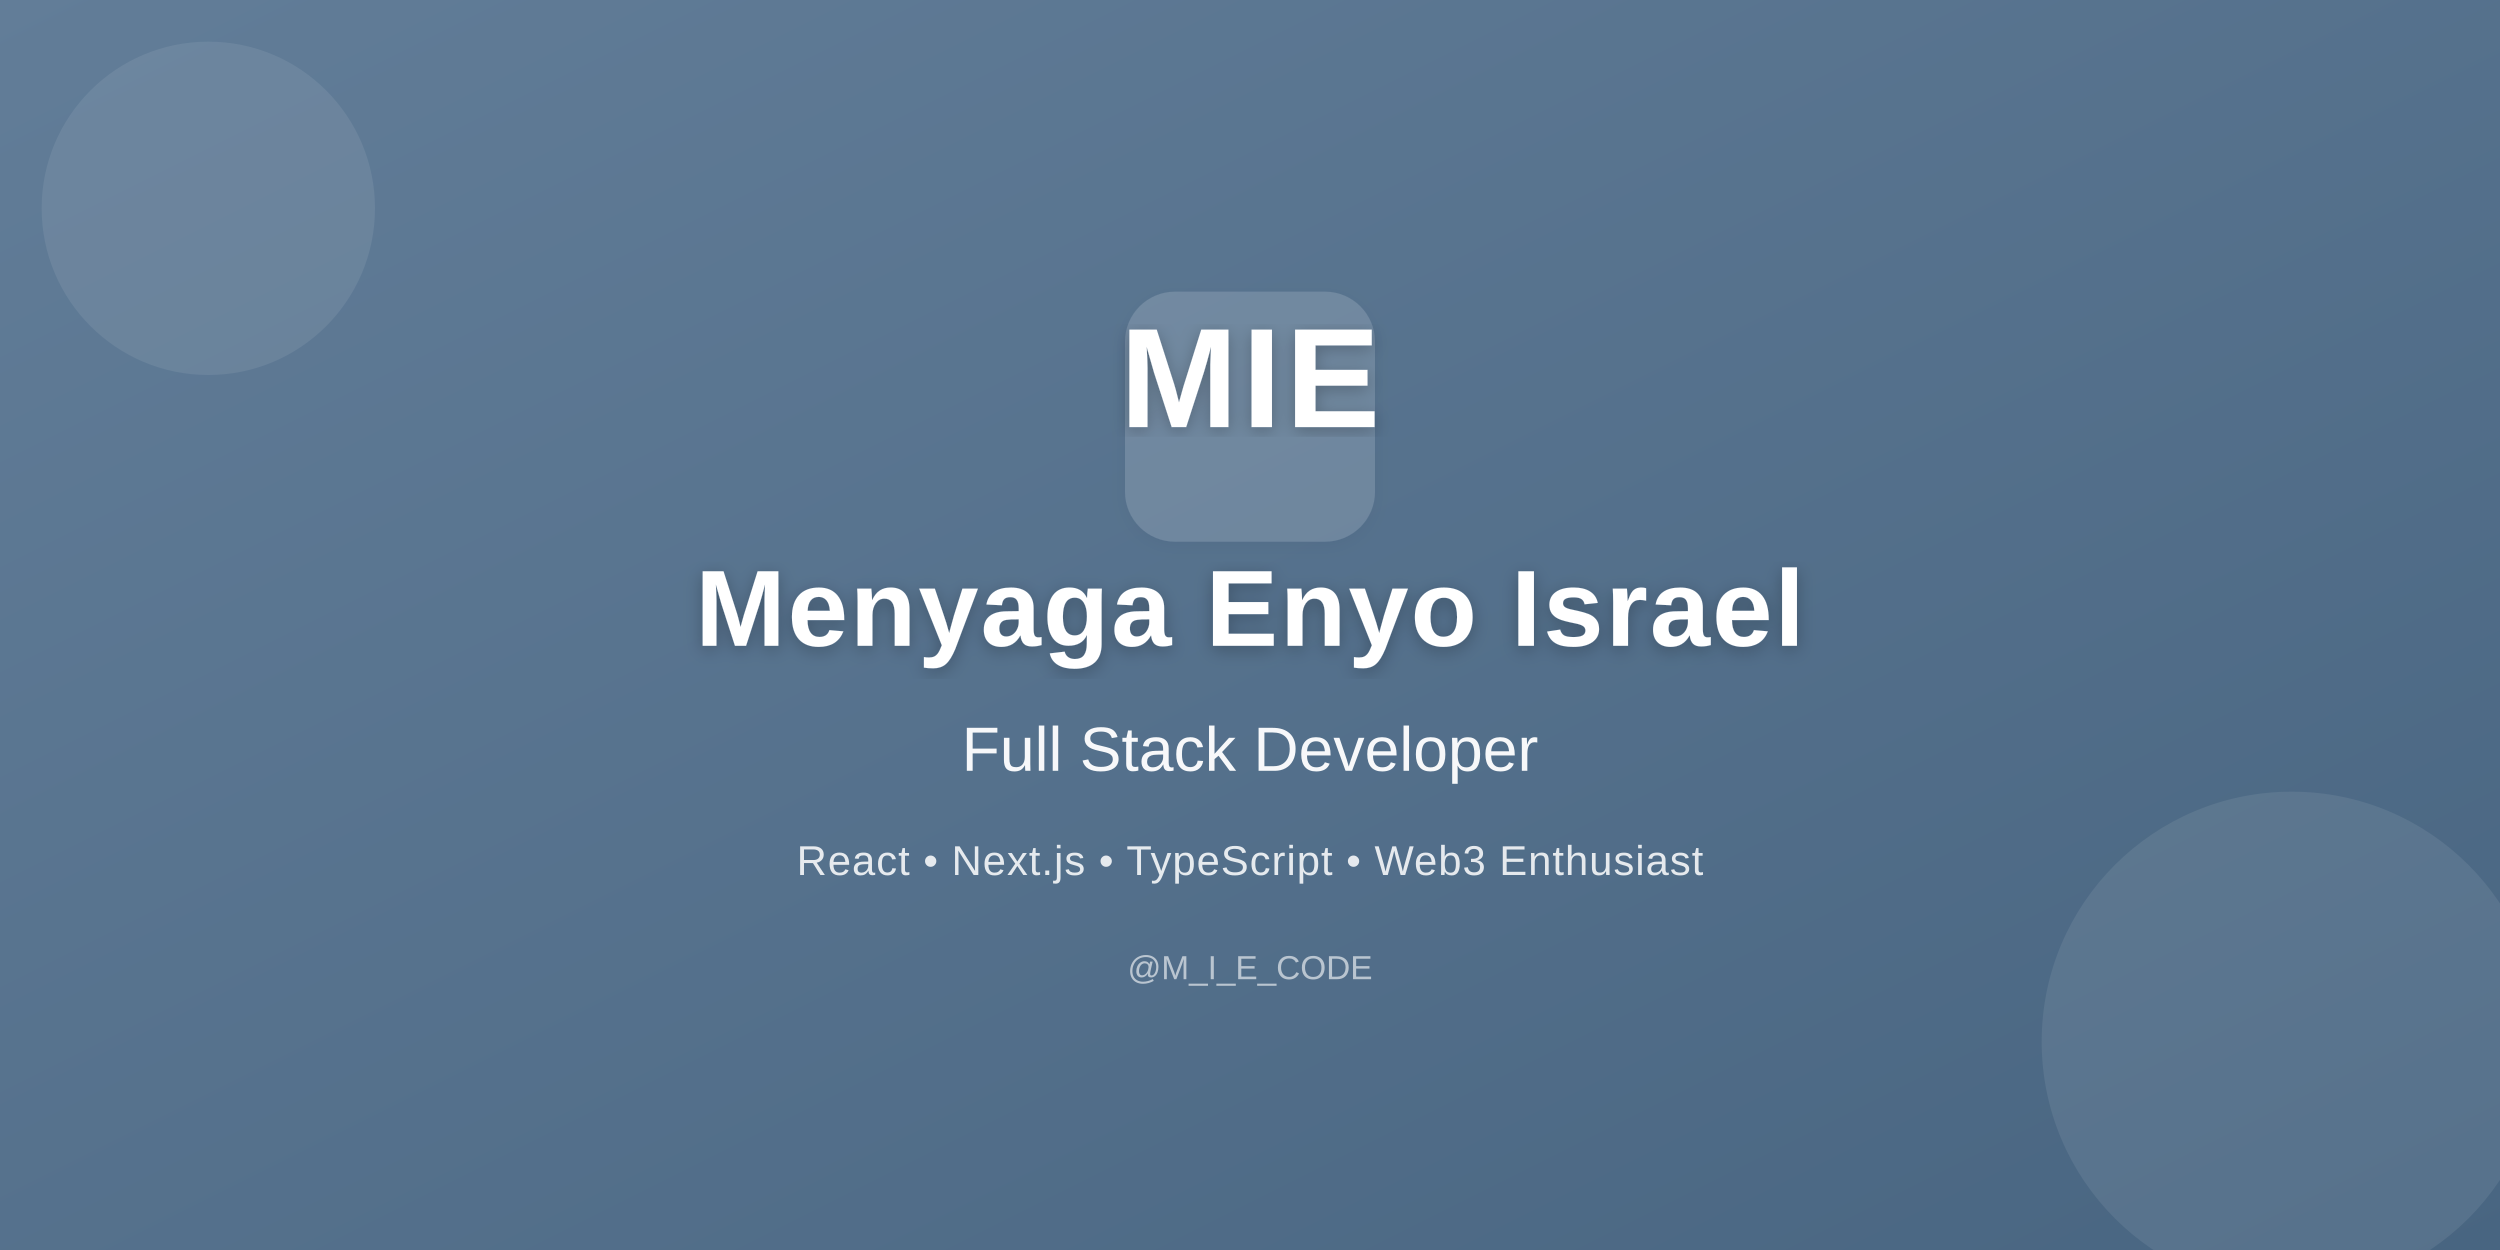
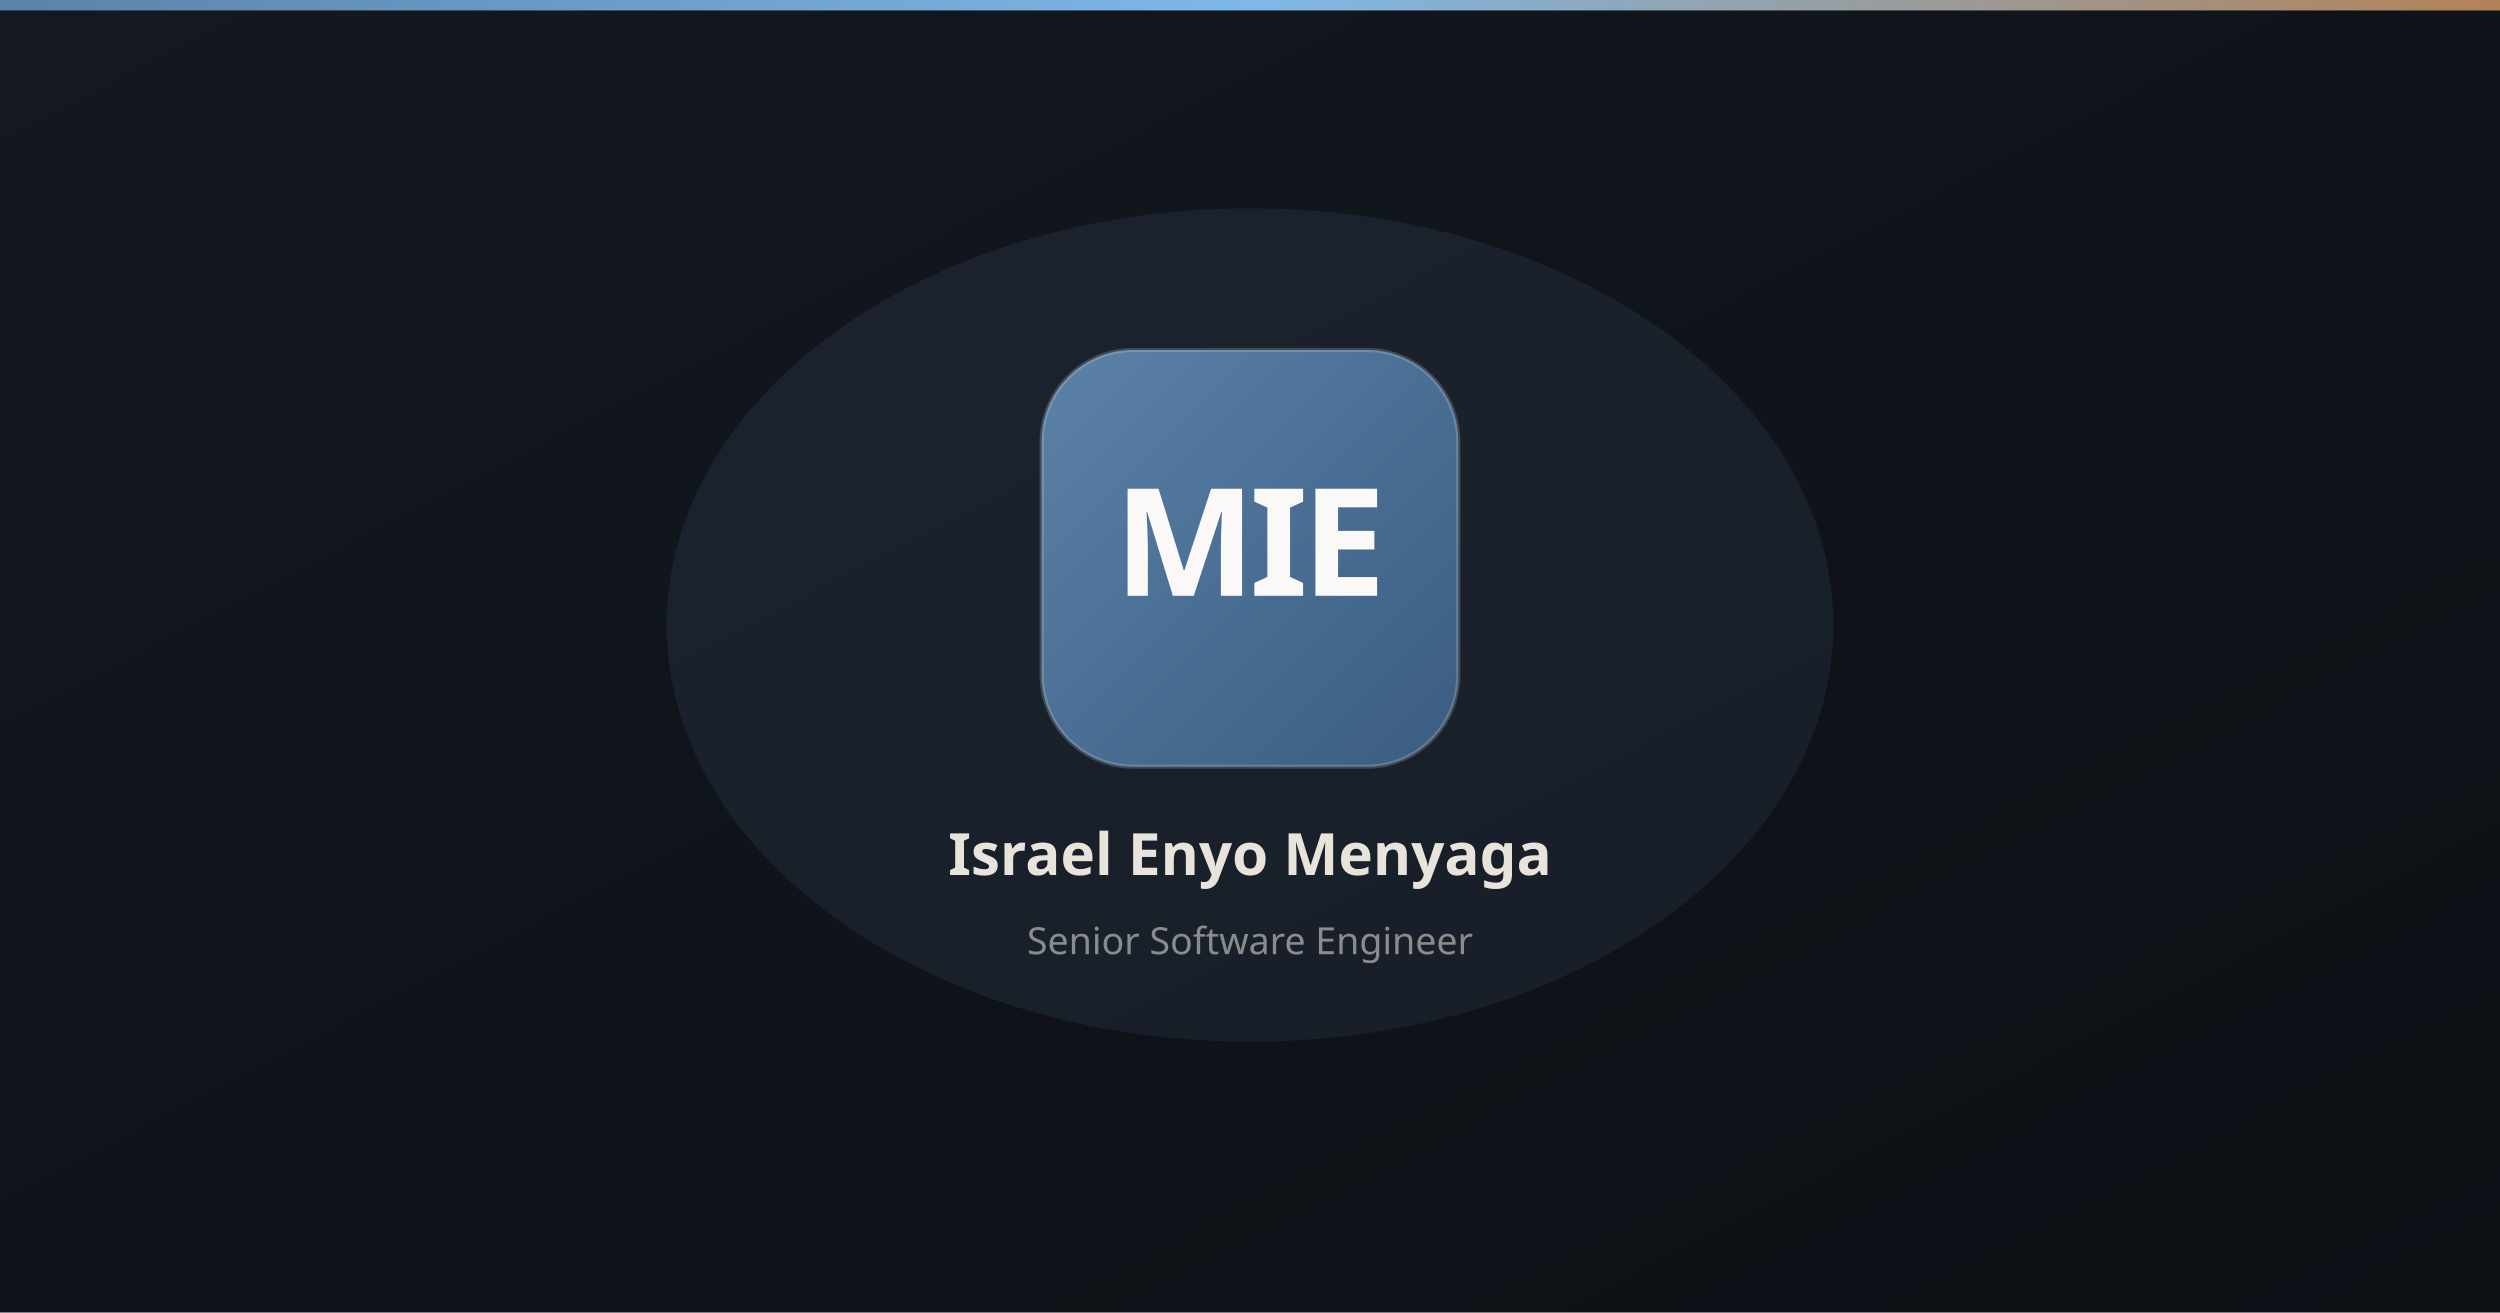
- <svg xmlns="http://www.w3.org/2000/svg" viewBox="0 0 1200 600" width="1200" height="600">
+ <svg xmlns="http://www.w3.org/2000/svg" viewBox="0 0 1200 630" width="1200" height="630" role="img" aria-label="Israel Enyo Menyaga (MIE)">
  <defs>
-     <linearGradient id="twitterGrad" x1="0%" y1="0%" x2="100%" y2="100%">
-       <stop offset="0%" style="stop-color:#627d98;stop-opacity:1" />
-       <stop offset="100%" style="stop-color:#486581;stop-opacity:1" />
+     <linearGradient id="tw-bg" x1="0%" y1="0%" x2="100%" y2="100%">
+       <stop offset="0%" stop-color="#141820" />
+       <stop offset="100%" stop-color="#0c0f14" />
    </linearGradient>
-     <filter id="twitterShadow">
-       <feDropShadow dx="0" dy="2" stdDeviation="4" flood-opacity="0.25" />
-     </filter>
+     <linearGradient id="tw-mark" x1="0%" y1="0%" x2="100%" y2="100%">
+       <stop offset="0%" stop-color="#5b82a8" />
+       <stop offset="100%" stop-color="#3a5c80" />
+     </linearGradient>
+     <linearGradient id="tw-accent" x1="0%" y1="0%" x2="100%" y2="0%">
+       <stop offset="0%" stop-color="#5b82a8" />
+       <stop offset="50%" stop-color="#7eb8e8" />
+       <stop offset="100%" stop-color="#b38256" />
+     </linearGradient>
  </defs>
-   <rect width="1200" height="600" fill="url(#twitterGrad)" />
-   <g opacity="0.08">
-     <circle cx="100" cy="100" r="80" fill="white" />
-     <circle cx="1100" cy="500" r="120" fill="white" />
+   <rect width="1200" height="630" fill="url(#tw-bg)" />
+   <rect width="1200" height="5" fill="url(#tw-accent)" />
+   <ellipse cx="600" cy="300" rx="280" ry="200" fill="#5b82a8" opacity="0.12" />
+   <g transform="translate(600, 268)">
+     <rect x="-100" y="-100" width="200" height="200" rx="44" fill="url(#tw-mark)" />
+     <rect x="-100" y="-100" width="200" height="200" rx="44" fill="none" stroke="rgba(255,255,255,0.18)" stroke-width="2" />
+     <text x="0" y="18" font-family="system-ui, sans-serif" font-size="72" font-weight="700" fill="#faf9f7" text-anchor="middle" letter-spacing="-0.04em">MIE</text>
  </g>
-   <g transform="translate(600, 300)">
-     <rect x="-60" y="-160" width="120" height="120" rx="24" fill="white" opacity="0.15" filter="url(#twitterShadow)" />
-     <text x="0" y="-95" font-family="'Arial', 'Helvetica', sans-serif" font-size="68" font-weight="bold" fill="white" text-anchor="middle" filter="url(#twitterShadow)" letter-spacing="2">MIE</text>
-     <text x="0" y="10" font-family="'Arial', 'Helvetica', sans-serif" font-size="52" font-weight="bold" fill="white" text-anchor="middle" filter="url(#twitterShadow)" letter-spacing="1">Menyaga Enyo Israel</text>
-     <text x="0" y="70" font-family="'Arial', 'Helvetica', sans-serif" font-size="30" fill="rgba(255,255,255,0.95)" text-anchor="middle" font-weight="500">Full Stack Developer</text>
-     <text x="0" y="120" font-family="'Arial', 'Helvetica', sans-serif" font-size="20" fill="rgba(255,255,255,0.85)" text-anchor="middle" letter-spacing="0.5">React • Next.js • TypeScript • Web3 Enthusiast</text>
-     <text x="0" y="170" font-family="'Arial', 'Helvetica', sans-serif" font-size="16" fill="rgba(255,255,255,0.6)" text-anchor="middle" font-weight="300">@M_I_E_CODE</text>
-   </g>
+   <text x="600" y="420" font-family="system-ui, sans-serif" font-size="28" font-weight="600" fill="#e8e4dc" text-anchor="middle">Israel Enyo Menyaga</text>
+   <text x="600" y="458" font-family="system-ui, sans-serif" font-size="18" fill="rgba(232,228,220,0.55)" text-anchor="middle">Senior Software Engineer</text>
</svg>
